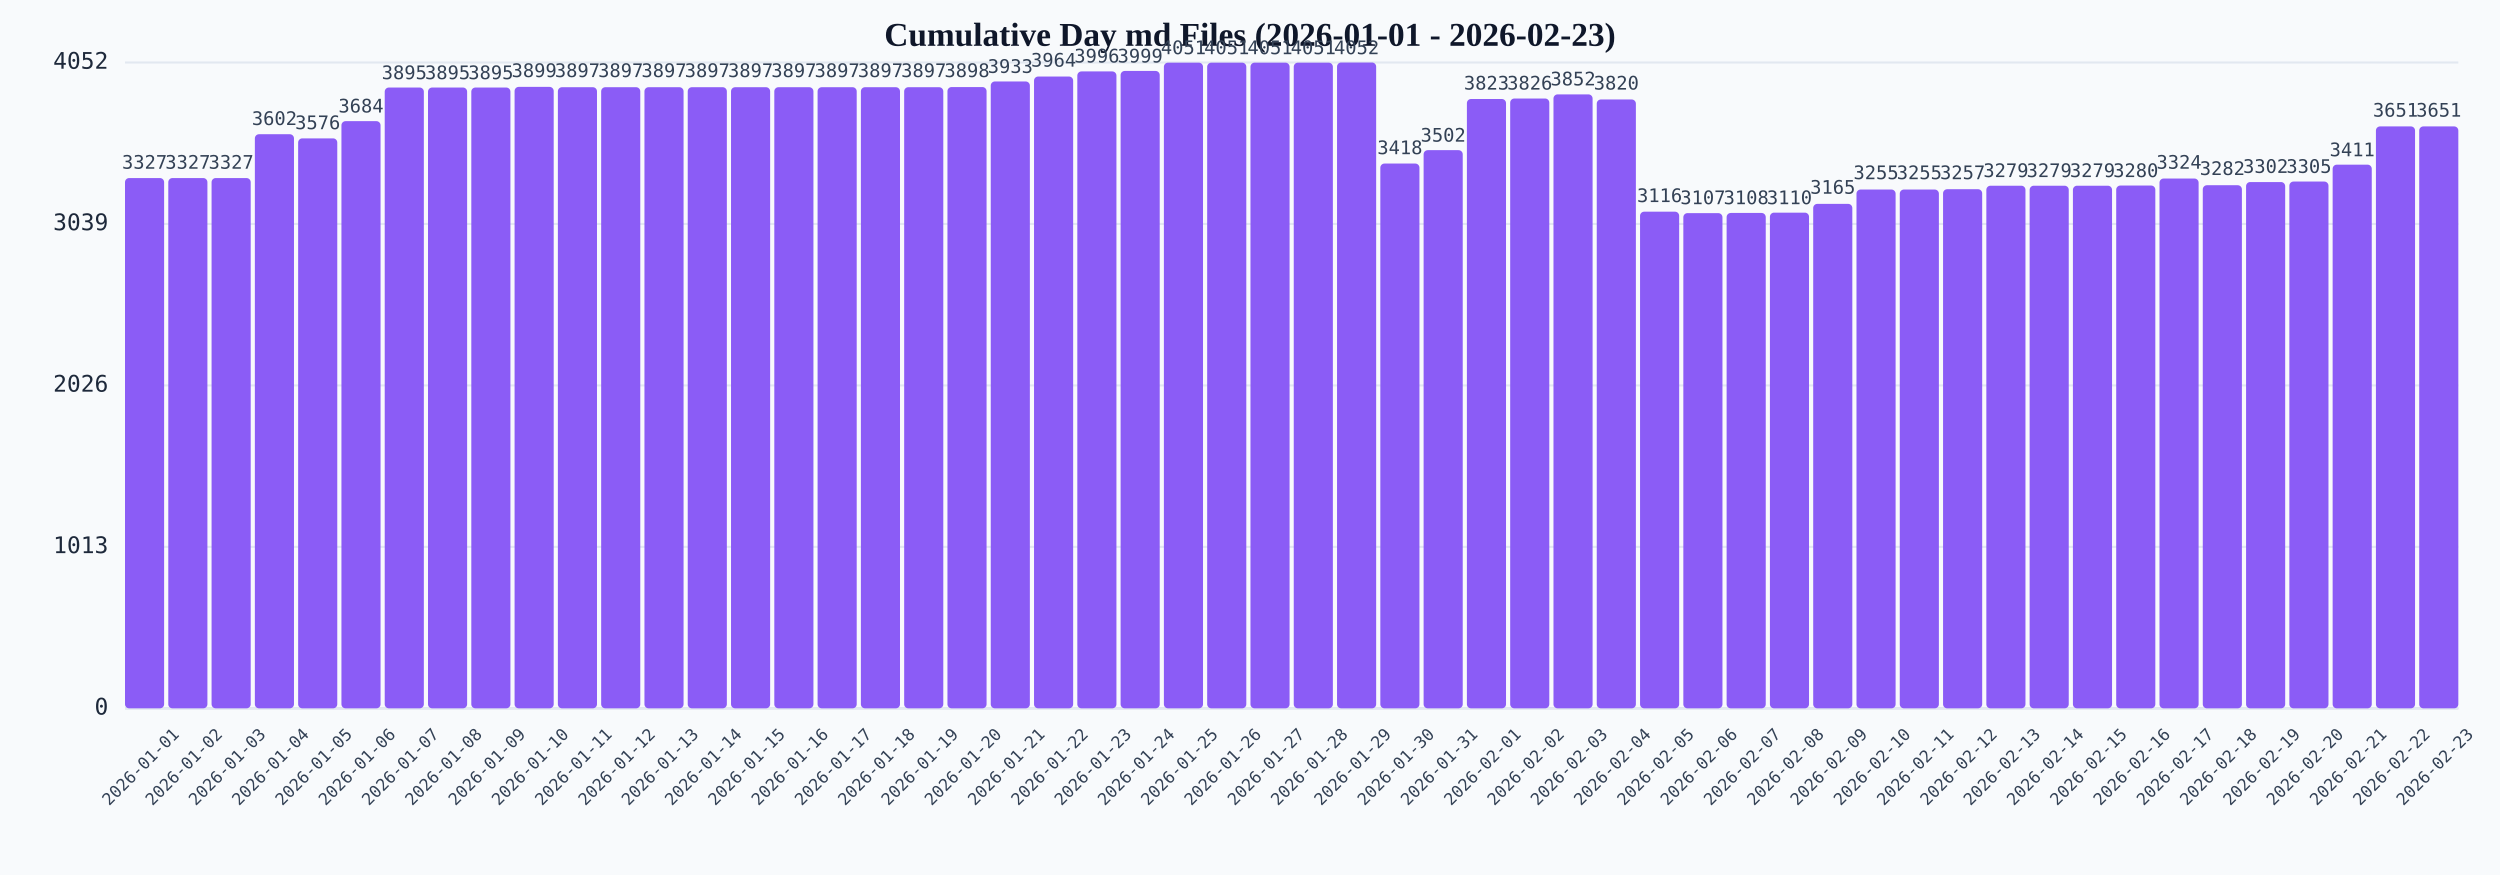
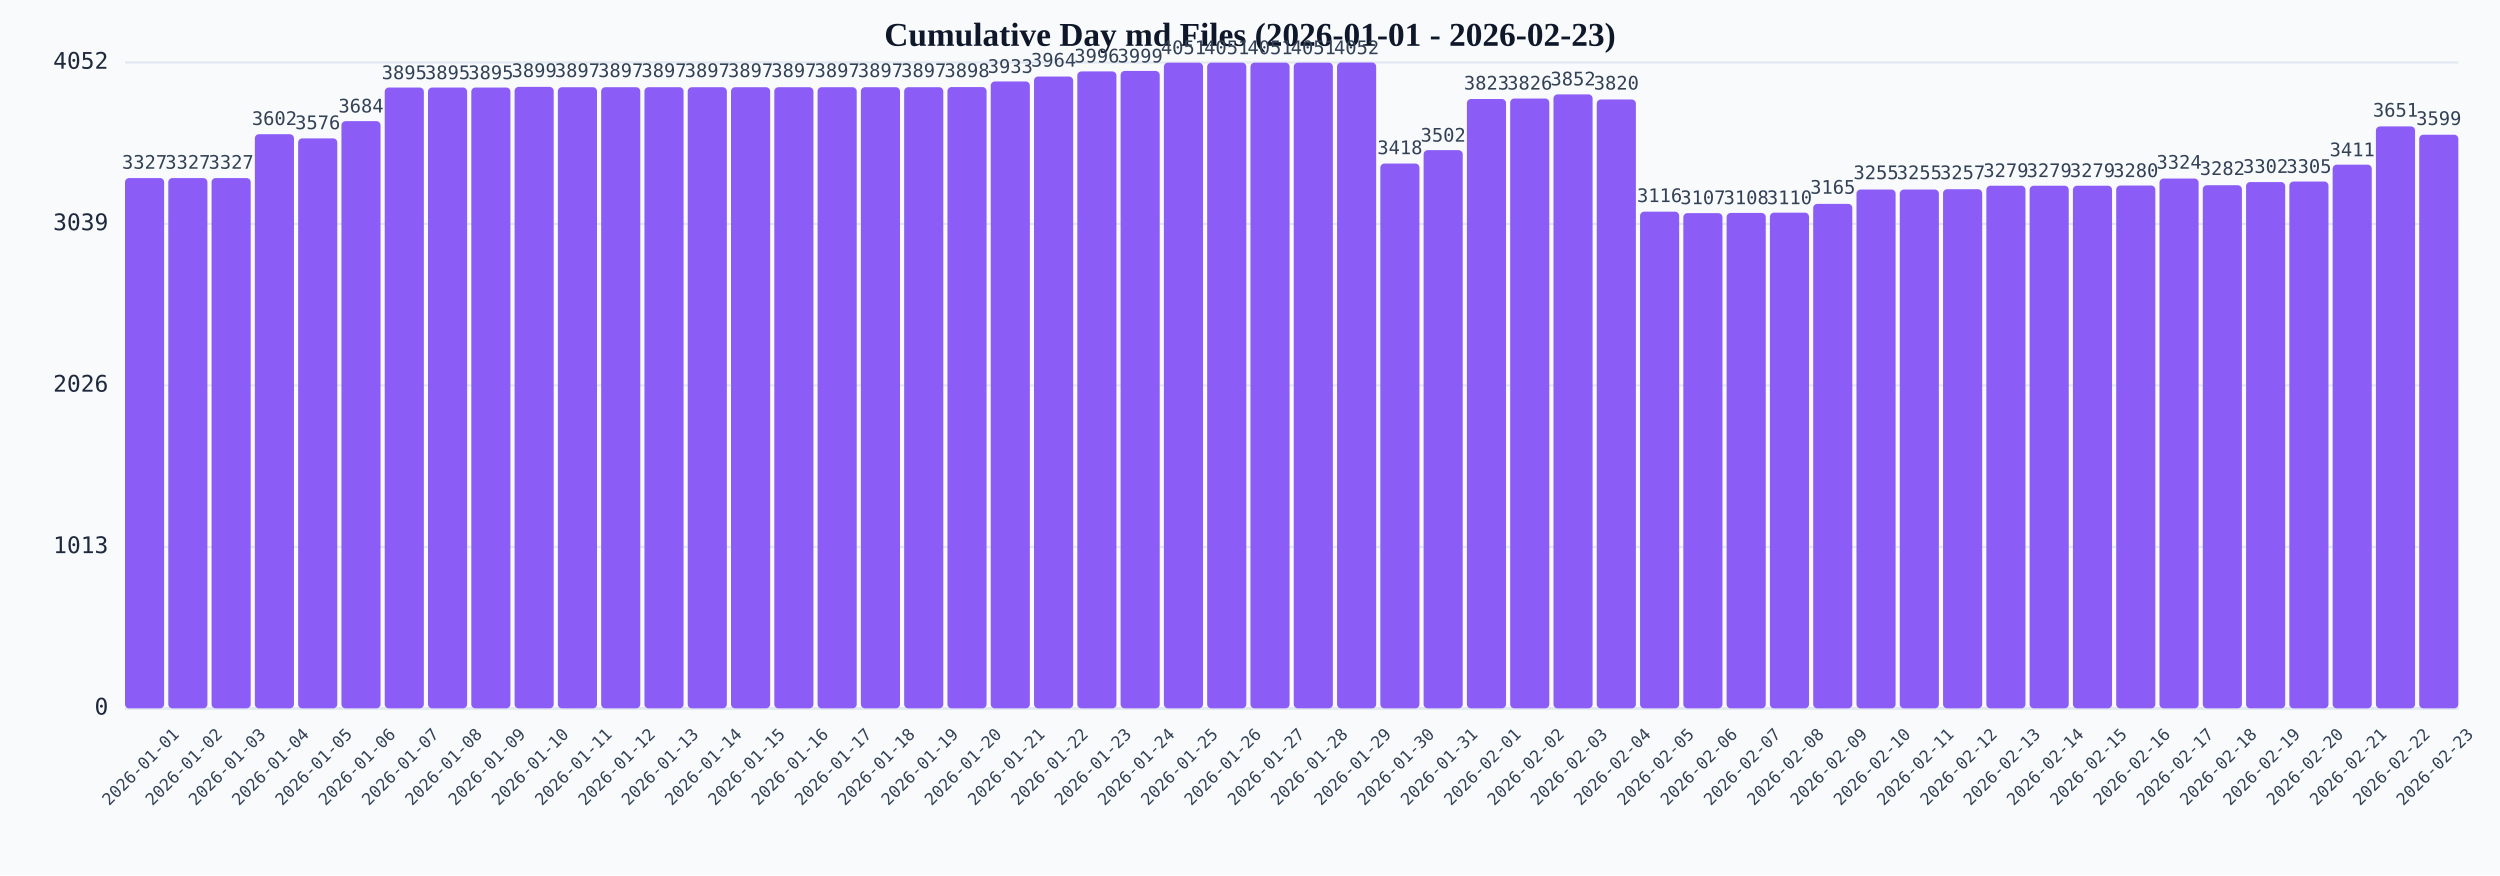
<svg xmlns="http://www.w3.org/2000/svg" viewBox="0 0 1200 420">
  <rect x="0" y="0" width="1200" height="420" fill="#f8fafc" />
  <text x="600" y="22" text-anchor="middle" font-size="16" font-weight="600" fill="#0f172a">Cumulative Day md Files (2026-01-01 - 2026-02-23)</text>
  <line x1="60" y1="340" x2="1180" y2="340" stroke="#cbd5e1" stroke-width="1" />
  <g font-family="monospace" font-size="11" fill="#1e293b">
    <line x1="60" y1="340.0" x2="1180" y2="340.0" stroke="#e2e8f0" stroke-width="1" />
    <text x="52" y="343.0" text-anchor="end">0</text>
    <line x1="60" y1="262.5" x2="1180" y2="262.5" stroke="#e2e8f0" stroke-width="1" />
    <text x="52" y="265.5" text-anchor="end">1013</text>
    <line x1="60" y1="185.0" x2="1180" y2="185.0" stroke="#e2e8f0" stroke-width="1" />
    <text x="52" y="188.0" text-anchor="end">2026</text>
    <line x1="60" y1="107.5" x2="1180" y2="107.5" stroke="#e2e8f0" stroke-width="1" />
    <text x="52" y="110.5" text-anchor="end">3039</text>
    <line x1="60" y1="30.0" x2="1180" y2="30.0" stroke="#e2e8f0" stroke-width="1" />
    <text x="52" y="33.0" text-anchor="end">4052</text>
  </g>
  <g font-family="monospace">
    <rect x="60.0" y="85.466" width="18.778" height="254.534" fill="#8b5cf6" rx="2" />
    <text x="69.389" y="370" transform="rotate(-45 69.38889,370)" text-anchor="middle" font-size="8" fill="#334155">2026-01-01</text>
    <text x="69.389" y="81" text-anchor="middle" font-size="9" fill="#334155">3327</text>
    <rect x="80.778" y="85.466" width="18.778" height="254.534" fill="#8b5cf6" rx="2" />
    <text x="90.167" y="370" transform="rotate(-45 90.16667,370)" text-anchor="middle" font-size="8" fill="#334155">2026-01-02</text>
    <text x="90.167" y="81" text-anchor="middle" font-size="9" fill="#334155">3327</text>
    <rect x="101.556" y="85.466" width="18.778" height="254.534" fill="#8b5cf6" rx="2" />
    <text x="110.944" y="370" transform="rotate(-45 110.9444,370)" text-anchor="middle" font-size="8" fill="#334155">2026-01-03</text>
    <text x="110.944" y="81" text-anchor="middle" font-size="9" fill="#334155">3327</text>
    <rect x="122.333" y="64.427" width="18.778" height="275.573" fill="#8b5cf6" rx="2" />
    <text x="131.722" y="370" transform="rotate(-45 131.7222,370)" text-anchor="middle" font-size="8" fill="#334155">2026-01-04</text>
    <text x="131.722" y="60" text-anchor="middle" font-size="9" fill="#334155">3602</text>
    <rect x="143.111" y="66.417" width="18.778" height="273.583" fill="#8b5cf6" rx="2" />
    <text x="152.5" y="370" transform="rotate(-45 152.5,370)" text-anchor="middle" font-size="8" fill="#334155">2026-01-05</text>
    <text x="152.5" y="62" text-anchor="middle" font-size="9" fill="#334155">3576</text>
    <rect x="163.889" y="58.154" width="18.778" height="281.846" fill="#8b5cf6" rx="2" />
    <text x="173.278" y="370" transform="rotate(-45 173.2778,370)" text-anchor="middle" font-size="8" fill="#334155">2026-01-06</text>
    <text x="173.278" y="54" text-anchor="middle" font-size="9" fill="#334155">3684</text>
    <rect x="184.667" y="42.011" width="18.778" height="297.989" fill="#8b5cf6" rx="2" />
    <text x="194.056" y="370" transform="rotate(-45 194.0556,370)" text-anchor="middle" font-size="8" fill="#334155">2026-01-07</text>
    <text x="194.056" y="38" text-anchor="middle" font-size="9" fill="#334155">3895</text>
    <rect x="205.444" y="42.011" width="18.778" height="297.989" fill="#8b5cf6" rx="2" />
    <text x="214.833" y="370" transform="rotate(-45 214.8333,370)" text-anchor="middle" font-size="8" fill="#334155">2026-01-08</text>
    <text x="214.833" y="38" text-anchor="middle" font-size="9" fill="#334155">3895</text>
    <rect x="226.222" y="42.011" width="18.778" height="297.989" fill="#8b5cf6" rx="2" />
    <text x="235.611" y="370" transform="rotate(-45 235.6111,370)" text-anchor="middle" font-size="8" fill="#334155">2026-01-09</text>
    <text x="235.611" y="38" text-anchor="middle" font-size="9" fill="#334155">3895</text>
    <rect x="247.0" y="41.705" width="18.778" height="298.295" fill="#8b5cf6" rx="2" />
    <text x="256.389" y="370" transform="rotate(-45 256.3889,370)" text-anchor="middle" font-size="8" fill="#334155">2026-01-10</text>
    <text x="256.389" y="37" text-anchor="middle" font-size="9" fill="#334155">3899</text>
    <rect x="267.778" y="41.858" width="18.778" height="298.142" fill="#8b5cf6" rx="2" />
    <text x="277.167" y="370" transform="rotate(-45 277.1667,370)" text-anchor="middle" font-size="8" fill="#334155">2026-01-11</text>
    <text x="277.167" y="37" text-anchor="middle" font-size="9" fill="#334155">3897</text>
    <rect x="288.556" y="41.858" width="18.778" height="298.142" fill="#8b5cf6" rx="2" />
    <text x="297.944" y="370" transform="rotate(-45 297.9444,370)" text-anchor="middle" font-size="8" fill="#334155">2026-01-12</text>
    <text x="297.944" y="37" text-anchor="middle" font-size="9" fill="#334155">3897</text>
    <rect x="309.333" y="41.858" width="18.778" height="298.142" fill="#8b5cf6" rx="2" />
    <text x="318.722" y="370" transform="rotate(-45 318.7222,370)" text-anchor="middle" font-size="8" fill="#334155">2026-01-13</text>
    <text x="318.722" y="37" text-anchor="middle" font-size="9" fill="#334155">3897</text>
    <rect x="330.111" y="41.858" width="18.778" height="298.142" fill="#8b5cf6" rx="2" />
    <text x="339.5" y="370" transform="rotate(-45 339.5,370)" text-anchor="middle" font-size="8" fill="#334155">2026-01-14</text>
    <text x="339.5" y="37" text-anchor="middle" font-size="9" fill="#334155">3897</text>
    <rect x="350.889" y="41.858" width="18.778" height="298.142" fill="#8b5cf6" rx="2" />
    <text x="360.278" y="370" transform="rotate(-45 360.2778,370)" text-anchor="middle" font-size="8" fill="#334155">2026-01-15</text>
    <text x="360.278" y="37" text-anchor="middle" font-size="9" fill="#334155">3897</text>
    <rect x="371.667" y="41.858" width="18.778" height="298.142" fill="#8b5cf6" rx="2" />
    <text x="381.056" y="370" transform="rotate(-45 381.0556,370)" text-anchor="middle" font-size="8" fill="#334155">2026-01-16</text>
    <text x="381.056" y="37" text-anchor="middle" font-size="9" fill="#334155">3897</text>
    <rect x="392.444" y="41.858" width="18.778" height="298.142" fill="#8b5cf6" rx="2" />
    <text x="401.833" y="370" transform="rotate(-45 401.8333,370)" text-anchor="middle" font-size="8" fill="#334155">2026-01-17</text>
    <text x="401.833" y="37" text-anchor="middle" font-size="9" fill="#334155">3897</text>
    <rect x="413.222" y="41.858" width="18.778" height="298.142" fill="#8b5cf6" rx="2" />
    <text x="422.611" y="370" transform="rotate(-45 422.6111,370)" text-anchor="middle" font-size="8" fill="#334155">2026-01-18</text>
    <text x="422.611" y="37" text-anchor="middle" font-size="9" fill="#334155">3897</text>
    <rect x="434.0" y="41.858" width="18.778" height="298.142" fill="#8b5cf6" rx="2" />
    <text x="443.389" y="370" transform="rotate(-45 443.3889,370)" text-anchor="middle" font-size="8" fill="#334155">2026-01-19</text>
    <text x="443.389" y="37" text-anchor="middle" font-size="9" fill="#334155">3897</text>
    <rect x="454.778" y="41.782" width="18.778" height="298.218" fill="#8b5cf6" rx="2" />
    <text x="464.167" y="370" transform="rotate(-45 464.1667,370)" text-anchor="middle" font-size="8" fill="#334155">2026-01-20</text>
    <text x="464.167" y="37" text-anchor="middle" font-size="9" fill="#334155">3898</text>
    <rect x="475.556" y="39.104" width="18.778" height="300.896" fill="#8b5cf6" rx="2" />
    <text x="484.944" y="370" transform="rotate(-45 484.9444,370)" text-anchor="middle" font-size="8" fill="#334155">2026-01-21</text>
    <text x="484.944" y="35" text-anchor="middle" font-size="9" fill="#334155">3933</text>
    <rect x="496.333" y="36.732" width="18.778" height="303.268" fill="#8b5cf6" rx="2" />
    <text x="505.722" y="370" transform="rotate(-45 505.7222,370)" text-anchor="middle" font-size="8" fill="#334155">2026-01-22</text>
    <text x="505.722" y="32" text-anchor="middle" font-size="9" fill="#334155">3964</text>
    <rect x="517.111" y="34.284" width="18.778" height="305.716" fill="#8b5cf6" rx="2" />
    <text x="526.5" y="370" transform="rotate(-45 526.5,370)" text-anchor="middle" font-size="8" fill="#334155">2026-01-23</text>
    <text x="526.5" y="30" text-anchor="middle" font-size="9" fill="#334155">3996</text>
    <rect x="537.889" y="34.055" width="18.778" height="305.945" fill="#8b5cf6" rx="2" />
    <text x="547.278" y="370" transform="rotate(-45 547.2778,370)" text-anchor="middle" font-size="8" fill="#334155">2026-01-24</text>
    <text x="547.278" y="30" text-anchor="middle" font-size="9" fill="#334155">3999</text>
    <rect x="558.667" y="30.077" width="18.778" height="309.923" fill="#8b5cf6" rx="2" />
    <text x="568.056" y="370" transform="rotate(-45 568.0556,370)" text-anchor="middle" font-size="8" fill="#334155">2026-01-25</text>
    <text x="568.056" y="26" text-anchor="middle" font-size="9" fill="#334155">4051</text>
    <rect x="579.444" y="30.077" width="18.778" height="309.923" fill="#8b5cf6" rx="2" />
    <text x="588.833" y="370" transform="rotate(-45 588.8333,370)" text-anchor="middle" font-size="8" fill="#334155">2026-01-26</text>
    <text x="588.833" y="26" text-anchor="middle" font-size="9" fill="#334155">4051</text>
    <rect x="600.222" y="30.077" width="18.778" height="309.923" fill="#8b5cf6" rx="2" />
    <text x="609.611" y="370" transform="rotate(-45 609.6111,370)" text-anchor="middle" font-size="8" fill="#334155">2026-01-27</text>
    <text x="609.611" y="26" text-anchor="middle" font-size="9" fill="#334155">4051</text>
    <rect x="621.0" y="30.077" width="18.778" height="309.923" fill="#8b5cf6" rx="2" />
    <text x="630.389" y="370" transform="rotate(-45 630.3889,370)" text-anchor="middle" font-size="8" fill="#334155">2026-01-28</text>
    <text x="630.389" y="26" text-anchor="middle" font-size="9" fill="#334155">4051</text>
    <rect x="641.778" y="30.0" width="18.778" height="310.0" fill="#8b5cf6" rx="2" />
    <text x="651.167" y="370" transform="rotate(-45 651.1667,370)" text-anchor="middle" font-size="8" fill="#334155">2026-01-29</text>
    <text x="651.167" y="26" text-anchor="middle" font-size="9" fill="#334155">4052</text>
    <rect x="662.556" y="78.504" width="18.778" height="261.496" fill="#8b5cf6" rx="2" />
    <text x="671.944" y="370" transform="rotate(-45 671.9444,370)" text-anchor="middle" font-size="8" fill="#334155">2026-01-30</text>
    <text x="671.944" y="74" text-anchor="middle" font-size="9" fill="#334155">3418</text>
    <rect x="683.333" y="72.078" width="18.778" height="267.922" fill="#8b5cf6" rx="2" />
    <text x="692.722" y="370" transform="rotate(-45 692.7222,370)" text-anchor="middle" font-size="8" fill="#334155">2026-01-31</text>
    <text x="692.722" y="68" text-anchor="middle" font-size="9" fill="#334155">3502</text>
    <rect x="704.111" y="47.52" width="18.778" height="292.48" fill="#8b5cf6" rx="2" />
    <text x="713.5" y="370" transform="rotate(-45 713.5,370)" text-anchor="middle" font-size="8" fill="#334155">2026-02-01</text>
    <text x="713.5" y="43" text-anchor="middle" font-size="9" fill="#334155">3823</text>
    <rect x="724.889" y="47.29" width="18.778" height="292.71" fill="#8b5cf6" rx="2" />
    <text x="734.278" y="370" transform="rotate(-45 734.2778,370)" text-anchor="middle" font-size="8" fill="#334155">2026-02-02</text>
    <text x="734.278" y="43" text-anchor="middle" font-size="9" fill="#334155">3826</text>
    <rect x="745.667" y="45.301" width="18.778" height="294.699" fill="#8b5cf6" rx="2" />
    <text x="755.056" y="370" transform="rotate(-45 755.0556,370)" text-anchor="middle" font-size="8" fill="#334155">2026-02-03</text>
    <text x="755.056" y="41" text-anchor="middle" font-size="9" fill="#334155">3852</text>
    <rect x="766.444" y="47.749" width="18.778" height="292.251" fill="#8b5cf6" rx="2" />
    <text x="775.833" y="370" transform="rotate(-45 775.8333,370)" text-anchor="middle" font-size="8" fill="#334155">2026-02-04</text>
    <text x="775.833" y="43" text-anchor="middle" font-size="9" fill="#334155">3820</text>
    <rect x="787.222" y="101.609" width="18.778" height="238.391" fill="#8b5cf6" rx="2" />
    <text x="796.611" y="370" transform="rotate(-45 796.6111,370)" text-anchor="middle" font-size="8" fill="#334155">2026-02-05</text>
    <text x="796.611" y="97" text-anchor="middle" font-size="9" fill="#334155">3116</text>
    <rect x="808.0" y="102.298" width="18.778" height="237.702" fill="#8b5cf6" rx="2" />
    <text x="817.389" y="370" transform="rotate(-45 817.3889,370)" text-anchor="middle" font-size="8" fill="#334155">2026-02-06</text>
    <text x="817.389" y="98" text-anchor="middle" font-size="9" fill="#334155">3107</text>
    <rect x="828.778" y="102.221" width="18.778" height="237.779" fill="#8b5cf6" rx="2" />
    <text x="838.167" y="370" transform="rotate(-45 838.1667,370)" text-anchor="middle" font-size="8" fill="#334155">2026-02-07</text>
    <text x="838.167" y="98" text-anchor="middle" font-size="9" fill="#334155">3108</text>
    <rect x="849.556" y="102.068" width="18.778" height="237.932" fill="#8b5cf6" rx="2" />
    <text x="858.944" y="370" transform="rotate(-45 858.9444,370)" text-anchor="middle" font-size="8" fill="#334155">2026-02-08</text>
    <text x="858.944" y="98" text-anchor="middle" font-size="9" fill="#334155">3110</text>
    <rect x="870.333" y="97.86" width="18.778" height="242.14" fill="#8b5cf6" rx="2" />
    <text x="879.722" y="370" transform="rotate(-45 879.7222,370)" text-anchor="middle" font-size="8" fill="#334155">2026-02-09</text>
    <text x="879.722" y="93" text-anchor="middle" font-size="9" fill="#334155">3165</text>
    <rect x="891.111" y="90.975" width="18.778" height="249.025" fill="#8b5cf6" rx="2" />
    <text x="900.5" y="370" transform="rotate(-45 900.5,370)" text-anchor="middle" font-size="8" fill="#334155">2026-02-10</text>
    <text x="900.5" y="86" text-anchor="middle" font-size="9" fill="#334155">3255</text>
    <rect x="911.889" y="90.975" width="18.778" height="249.025" fill="#8b5cf6" rx="2" />
    <text x="921.278" y="370" transform="rotate(-45 921.2778,370)" text-anchor="middle" font-size="8" fill="#334155">2026-02-11</text>
    <text x="921.278" y="86" text-anchor="middle" font-size="9" fill="#334155">3255</text>
    <rect x="932.667" y="90.822" width="18.778" height="249.178" fill="#8b5cf6" rx="2" />
    <text x="942.056" y="370" transform="rotate(-45 942.0556,370)" text-anchor="middle" font-size="8" fill="#334155">2026-02-12</text>
    <text x="942.056" y="86" text-anchor="middle" font-size="9" fill="#334155">3257</text>
    <rect x="953.444" y="89.139" width="18.778" height="250.861" fill="#8b5cf6" rx="2" />
    <text x="962.833" y="370" transform="rotate(-45 962.8333,370)" text-anchor="middle" font-size="8" fill="#334155">2026-02-13</text>
    <text x="962.833" y="85" text-anchor="middle" font-size="9" fill="#334155">3279</text>
    <rect x="974.222" y="89.139" width="18.778" height="250.861" fill="#8b5cf6" rx="2" />
    <text x="983.611" y="370" transform="rotate(-45 983.6111,370)" text-anchor="middle" font-size="8" fill="#334155">2026-02-14</text>
    <text x="983.611" y="85" text-anchor="middle" font-size="9" fill="#334155">3279</text>
    <rect x="995.0" y="89.139" width="18.778" height="250.861" fill="#8b5cf6" rx="2" />
    <text x="1004.389" y="370" transform="rotate(-45 1004.389,370)" text-anchor="middle" font-size="8" fill="#334155">2026-02-15</text>
    <text x="1004.389" y="85" text-anchor="middle" font-size="9" fill="#334155">3279</text>
    <rect x="1015.778" y="89.062" width="18.778" height="250.938" fill="#8b5cf6" rx="2" />
    <text x="1025.167" y="370" transform="rotate(-45 1025.167,370)" text-anchor="middle" font-size="8" fill="#334155">2026-02-16</text>
    <text x="1025.167" y="85" text-anchor="middle" font-size="9" fill="#334155">3280</text>
    <rect x="1036.556" y="85.696" width="18.778" height="254.304" fill="#8b5cf6" rx="2" />
    <text x="1045.944" y="370" transform="rotate(-45 1045.944,370)" text-anchor="middle" font-size="8" fill="#334155">2026-02-17</text>
    <text x="1045.944" y="81" text-anchor="middle" font-size="9" fill="#334155">3324</text>
    <rect x="1057.333" y="88.909" width="18.778" height="251.091" fill="#8b5cf6" rx="2" />
    <text x="1066.722" y="370" transform="rotate(-45 1066.722,370)" text-anchor="middle" font-size="8" fill="#334155">2026-02-18</text>
    <text x="1066.722" y="84" text-anchor="middle" font-size="9" fill="#334155">3282</text>
    <rect x="1078.111" y="87.379" width="18.778" height="252.621" fill="#8b5cf6" rx="2" />
    <text x="1087.5" y="370" transform="rotate(-45 1087.5,370)" text-anchor="middle" font-size="8" fill="#334155">2026-02-19</text>
    <text x="1087.5" y="83" text-anchor="middle" font-size="9" fill="#334155">3302</text>
    <rect x="1098.889" y="87.15" width="18.778" height="252.85" fill="#8b5cf6" rx="2" />
    <text x="1108.278" y="370" transform="rotate(-45 1108.278,370)" text-anchor="middle" font-size="8" fill="#334155">2026-02-20</text>
    <text x="1108.278" y="83" text-anchor="middle" font-size="9" fill="#334155">3305</text>
    <rect x="1119.667" y="79.04" width="18.778" height="260.96" fill="#8b5cf6" rx="2" />
    <text x="1129.056" y="370" transform="rotate(-45 1129.056,370)" text-anchor="middle" font-size="8" fill="#334155">2026-02-21</text>
    <text x="1129.056" y="75" text-anchor="middle" font-size="9" fill="#334155">3411</text>
    <rect x="1140.444" y="60.679" width="18.778" height="279.321" fill="#8b5cf6" rx="2" />
    <text x="1149.833" y="370" transform="rotate(-45 1149.833,370)" text-anchor="middle" font-size="8" fill="#334155">2026-02-22</text>
    <text x="1149.833" y="56" text-anchor="middle" font-size="9" fill="#334155">3651</text>
-     <rect x="1161.222" y="60.679" width="18.778" height="279.321" fill="#8b5cf6" rx="2" />
+     <rect x="1161.222" y="64.657" width="18.778" height="275.343" fill="#8b5cf6" rx="2" />
    <text x="1170.611" y="370" transform="rotate(-45 1170.611,370)" text-anchor="middle" font-size="8" fill="#334155">2026-02-23</text>
-     <text x="1170.611" y="56" text-anchor="middle" font-size="9" fill="#334155">3651</text>
+     <text x="1170.611" y="60" text-anchor="middle" font-size="9" fill="#334155">3599</text>
  </g>
</svg>
